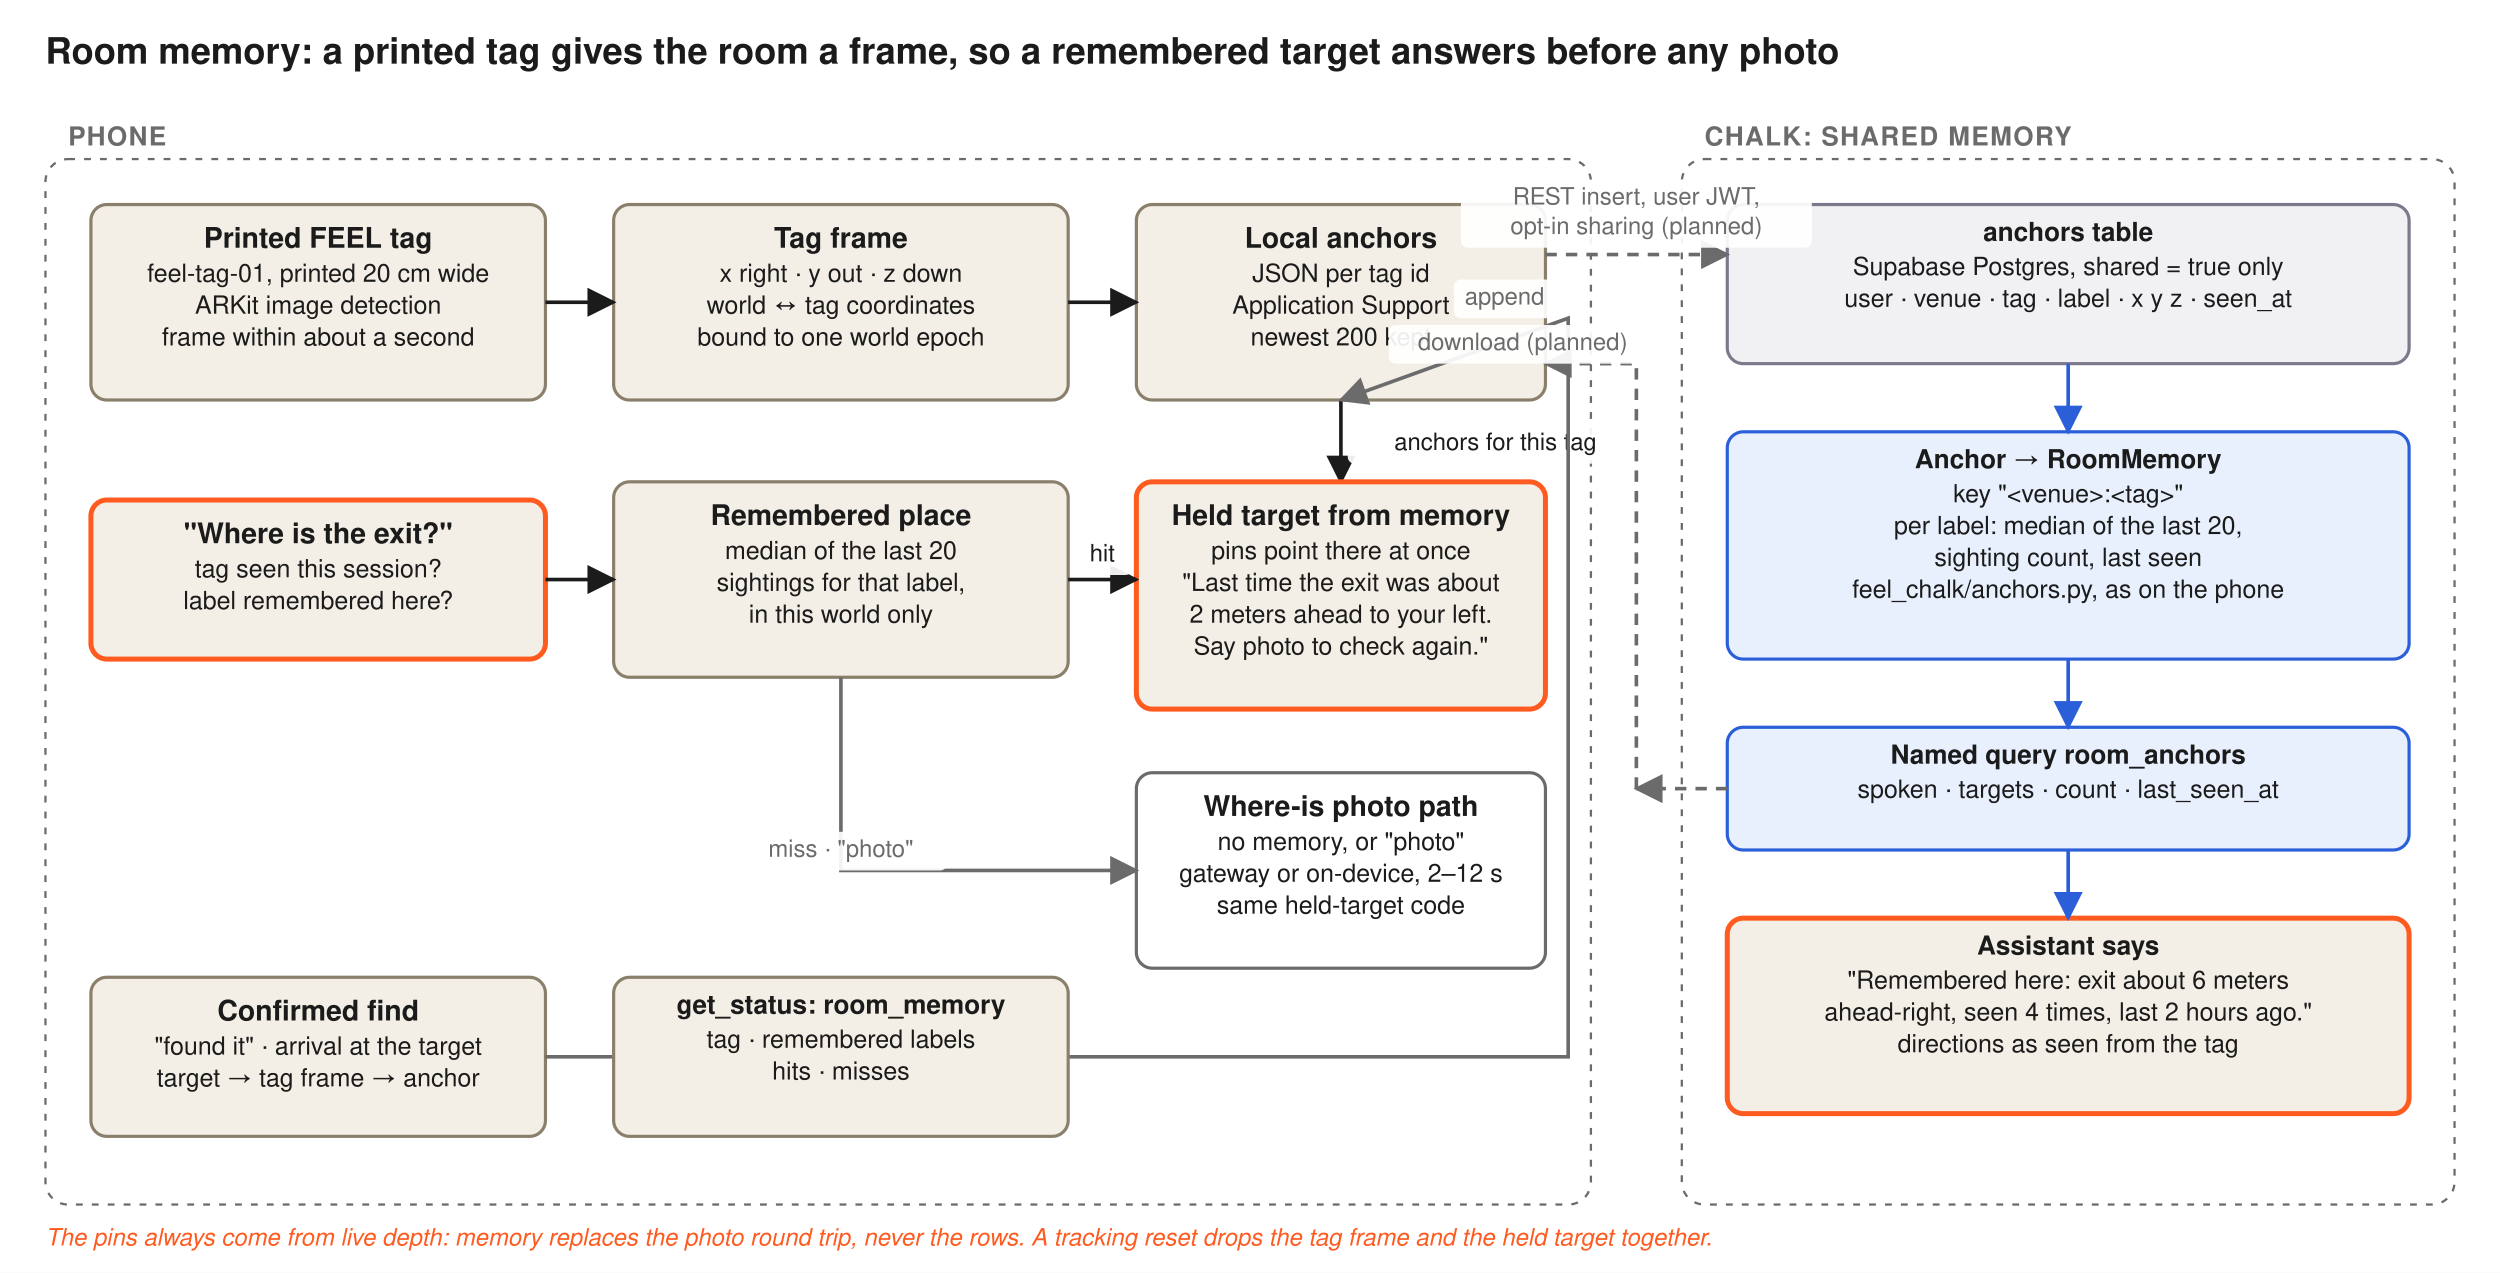
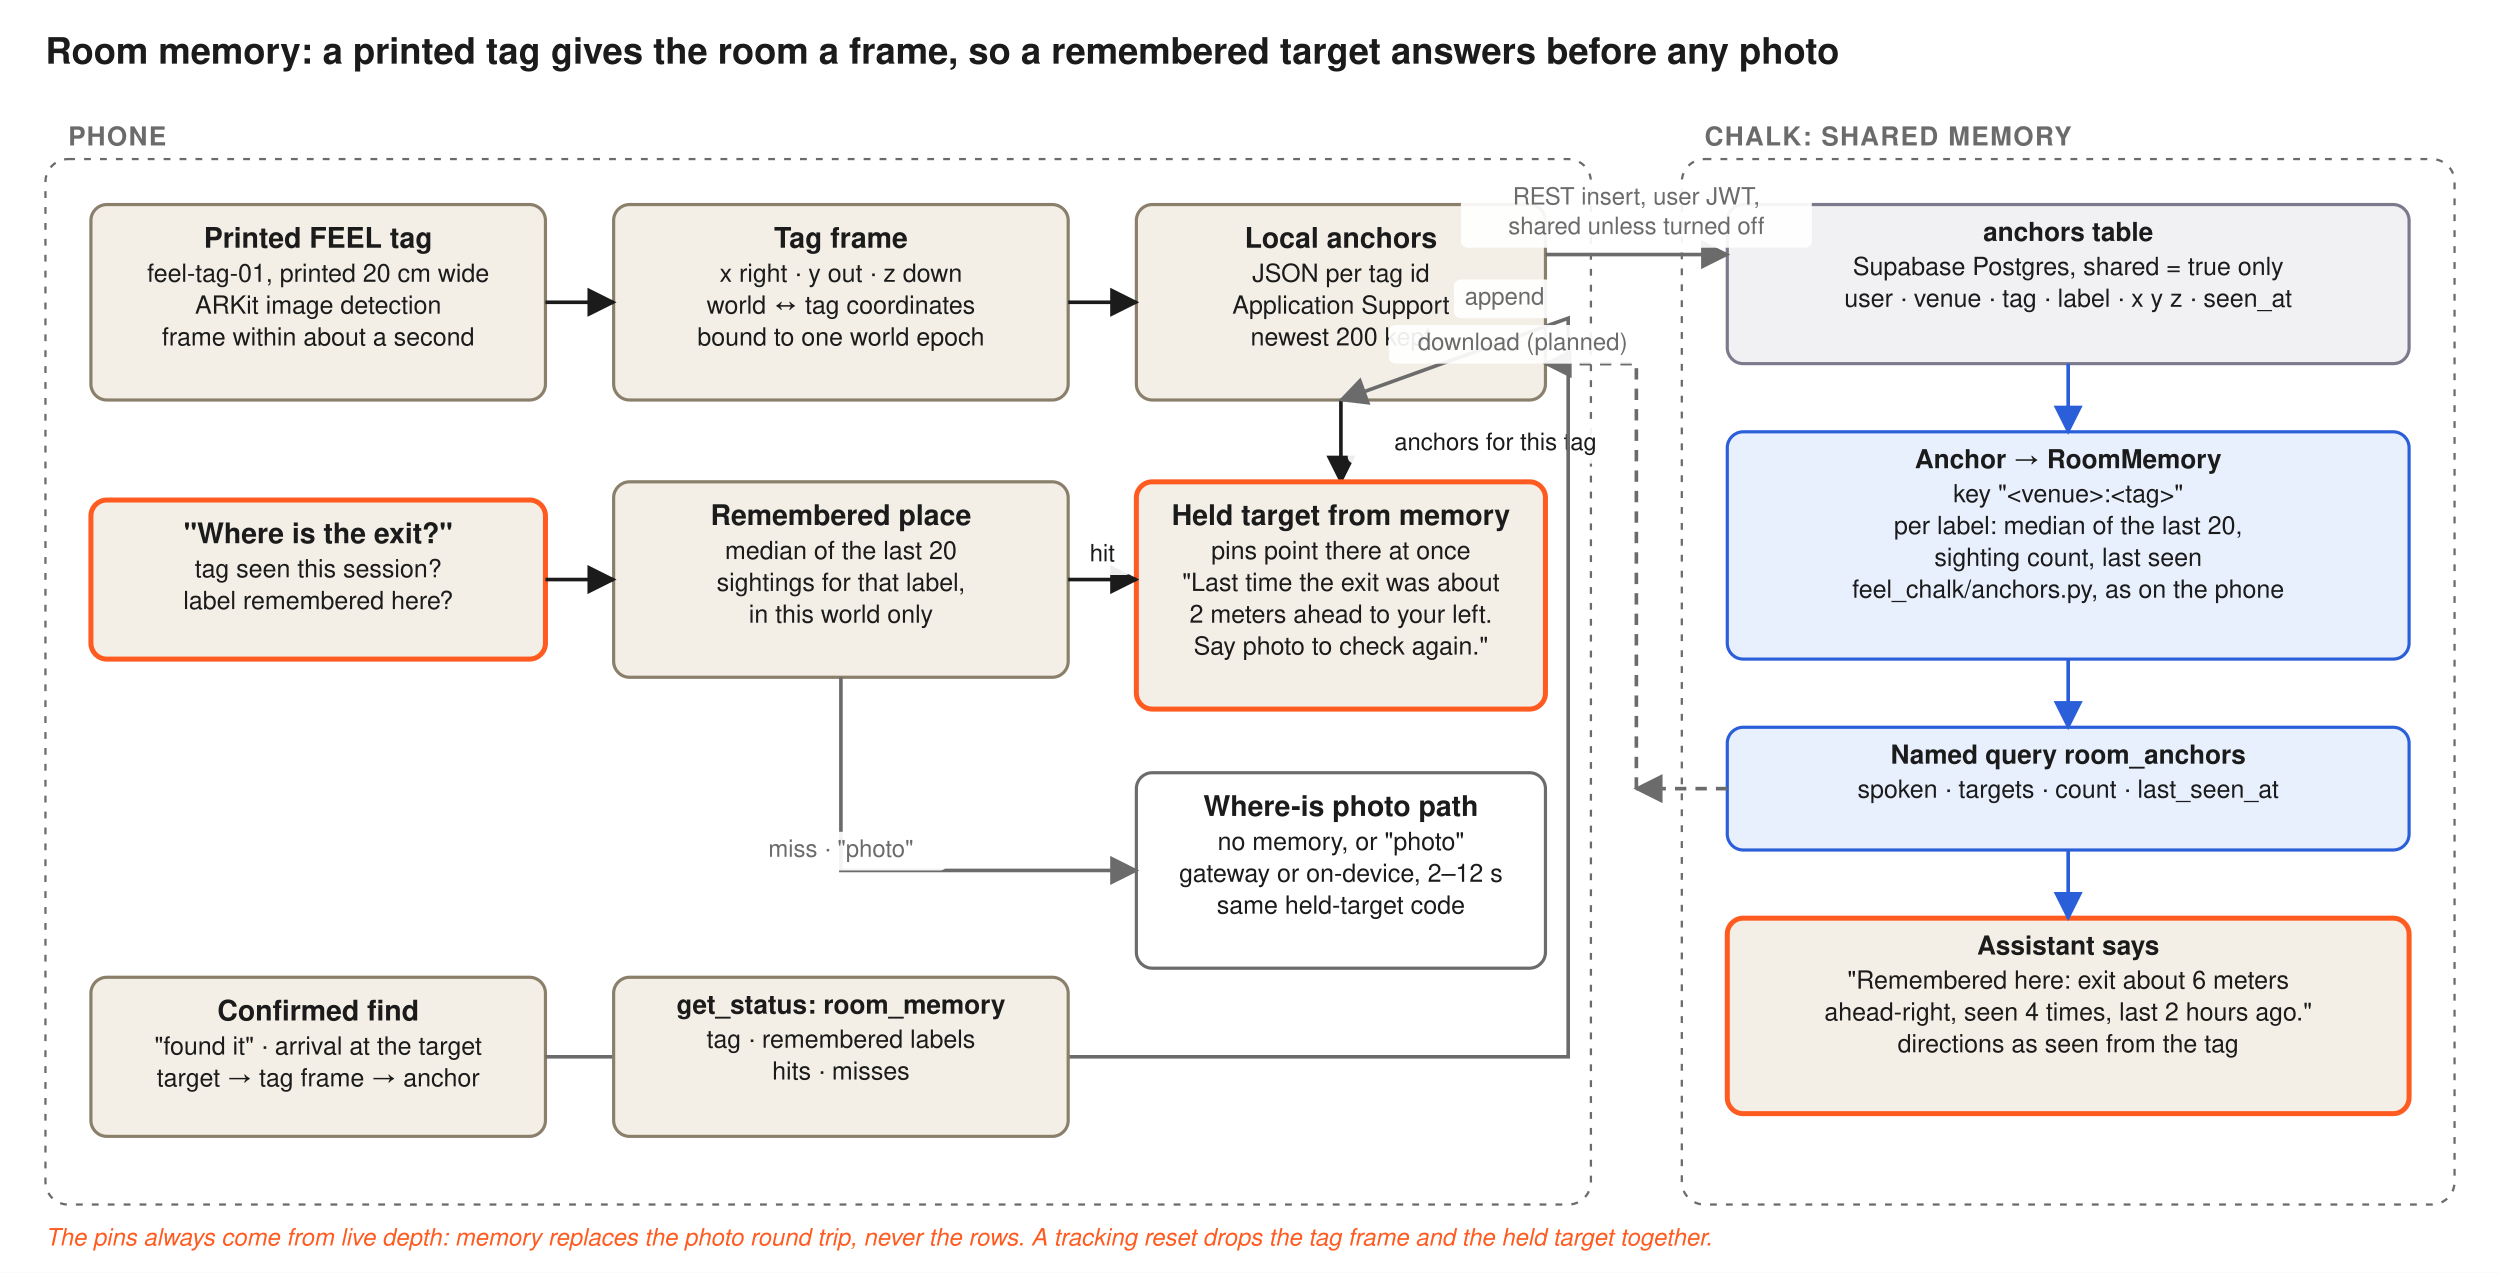
<svg xmlns="http://www.w3.org/2000/svg" viewBox="0 0 1100 560" width="1100" height="560" role="img" aria-label="A printed FEEL tag recognized by ARKit image detection gives the room a coordinate frame; targets the user confirmed earlier are stored in that frame on the phone and, when shared, aggregated by Chalk, so a later where-is question points the pins at once while the photo path stays one word away." font-family="-apple-system, 'Helvetica Neue', Helvetica, Arial, sans-serif">
  <defs>
    <marker id="ink" viewBox="0 0 10 10" refX="9" refY="5" markerWidth="8" markerHeight="8" orient="auto-start-reverse">
      <path d="M 0 0 L 10 5 L 0 10 z" fill="#1b1b1b" />
    </marker>
    <marker id="chalk" viewBox="0 0 10 10" refX="9" refY="5" markerWidth="8" markerHeight="8" orient="auto-start-reverse">
      <path d="M 0 0 L 10 5 L 0 10 z" fill="#2b5fd9" />
    </marker>
    <marker id="accent" viewBox="0 0 10 10" refX="9" refY="5" markerWidth="8" markerHeight="8" orient="auto-start-reverse">
      <path d="M 0 0 L 10 5 L 0 10 z" fill="#ff5a1f" />
    </marker>
    <marker id="muted" viewBox="0 0 10 10" refX="9" refY="5" markerWidth="8" markerHeight="8" orient="auto-start-reverse">
      <path d="M 0 0 L 10 5 L 0 10 z" fill="#6b6b6b" />
    </marker>
    <marker id="phone" viewBox="0 0 10 10" refX="9" refY="5" markerWidth="8" markerHeight="8" orient="auto-start-reverse">
      <path d="M 0 0 L 10 5 L 0 10 z" fill="#8a7f6a" />
    </marker>
  </defs>
  <rect x="0" y="0" width="1100" height="560" fill="#ffffff" />
  <text x="20" y="28" font-size="16" font-weight="800" fill="#1b1b1b">Room memory: a printed tag gives the room a frame, so a remembered target answers before any photo</text>
  <rect x="20" y="70" width="680" height="460" rx="10" fill="none" stroke="#6b6b6b" stroke-width="1" stroke-dasharray="3 4" />
  <text x="30" y="64" font-size="11.5" font-weight="700" fill="#6b6b6b" letter-spacing="0.6">PHONE</text>
  <rect x="40" y="90" width="200" height="86" rx="7" fill="#f3efe6" stroke="#8a7f6a" stroke-width="1.4" />
  <text x="140.0" y="109" text-anchor="middle" font-size="12.5" font-weight="700" fill="#1b1b1b">Printed FEEL tag</text>
  <text x="140.0" y="124" text-anchor="middle" font-size="11" fill="#1b1b1b">feel-tag-01, printed 20 cm wide</text>
  <text x="140.0" y="138" text-anchor="middle" font-size="11" fill="#1b1b1b">ARKit image detection</text>
  <text x="140.0" y="152" text-anchor="middle" font-size="11" fill="#1b1b1b">frame within about a second</text>
  <rect x="270" y="90" width="200" height="86" rx="7" fill="#f3efe6" stroke="#8a7f6a" stroke-width="1.4" />
  <text x="370.0" y="109" text-anchor="middle" font-size="12.5" font-weight="700" fill="#1b1b1b">Tag frame</text>
  <text x="370.0" y="124" text-anchor="middle" font-size="11" fill="#1b1b1b">x right · y out · z down</text>
  <text x="370.0" y="138" text-anchor="middle" font-size="11" fill="#1b1b1b">world ↔ tag coordinates</text>
  <text x="370.0" y="152" text-anchor="middle" font-size="11" fill="#1b1b1b">bound to one world epoch</text>
  <rect x="500" y="90" width="180" height="86" rx="7" fill="#f3efe6" stroke="#8a7f6a" stroke-width="1.4" />
  <text x="590.0" y="109" text-anchor="middle" font-size="12.5" font-weight="700" fill="#1b1b1b">Local anchors</text>
  <text x="590.0" y="124" text-anchor="middle" font-size="11" fill="#1b1b1b">JSON per tag id</text>
  <text x="590.0" y="138" text-anchor="middle" font-size="11" fill="#1b1b1b">Application Support</text>
  <text x="590.0" y="152" text-anchor="middle" font-size="11" fill="#1b1b1b">newest 200 kept</text>
  <path d="M 240 133 L 270 133" fill="none" stroke="#1b1b1b" stroke-width="1.6" marker-end="url(#ink)" />
  <path d="M 470 133 L 500 133" fill="none" stroke="#1b1b1b" stroke-width="1.6" marker-end="url(#ink)" />
  <rect x="40" y="220" width="200" height="70" rx="7" fill="#f3efe6" stroke="#ff5a1f" stroke-width="2.2" />
  <text x="140.0" y="239" text-anchor="middle" font-size="12.5" font-weight="700" fill="#1b1b1b">"Where is the exit?"</text>
  <text x="140.0" y="254" text-anchor="middle" font-size="11" fill="#1b1b1b">tag seen this session?</text>
  <text x="140.0" y="268" text-anchor="middle" font-size="11" fill="#1b1b1b">label remembered here?</text>
  <rect x="270" y="212" width="200" height="86" rx="7" fill="#f3efe6" stroke="#8a7f6a" stroke-width="1.4" />
  <text x="370.0" y="231" text-anchor="middle" font-size="12.5" font-weight="700" fill="#1b1b1b">Remembered place</text>
  <text x="370.0" y="246" text-anchor="middle" font-size="11" fill="#1b1b1b">median of the last 20</text>
  <text x="370.0" y="260" text-anchor="middle" font-size="11" fill="#1b1b1b">sightings for that label,</text>
  <text x="370.0" y="274" text-anchor="middle" font-size="11" fill="#1b1b1b">in this world only</text>
  <path d="M 240 255 L 270 255" fill="none" stroke="#1b1b1b" stroke-width="1.6" marker-end="url(#ink)" />
  <path d="M 590 176 L 590 212" fill="none" stroke="#1b1b1b" stroke-width="1.6" marker-end="url(#ink)" />
  <rect x="593.0" y="187.0" width="130.0" height="17" rx="3" fill="#ffffff" opacity="0.92" />
  <text x="658.0" y="198.0" text-anchor="middle" font-size="10.5" fill="#1b1b1b">anchors for this tag</text>
  <rect x="500" y="212" width="180" height="100" rx="7" fill="#f3efe6" stroke="#ff5a1f" stroke-width="2.2" />
  <text x="590.0" y="231" text-anchor="middle" font-size="12.5" font-weight="700" fill="#1b1b1b">Held target from memory</text>
  <text x="590.0" y="246" text-anchor="middle" font-size="11" fill="#1b1b1b">pins point there at once</text>
  <text x="590.0" y="260" text-anchor="middle" font-size="11" fill="#1b1b1b">"Last time the exit was about</text>
  <text x="590.0" y="274" text-anchor="middle" font-size="11" fill="#1b1b1b">2 meters ahead to your left.</text>
  <text x="590.0" y="288" text-anchor="middle" font-size="11" fill="#1b1b1b">Say photo to check again."</text>
  <path d="M 470 255 L 500 255" fill="none" stroke="#1b1b1b" stroke-width="1.6" marker-end="url(#ink)" />
  <rect x="471.85" y="236.0" width="26.3" height="17" rx="3" fill="#ffffff" opacity="0.92" />
  <text x="485.0" y="247.0" text-anchor="middle" font-size="10.5" fill="#1b1b1b">hit</text>
  <rect x="500" y="340" width="180" height="86" rx="7" fill="#ffffff" stroke="#6b6b6b" stroke-width="1.4" />
  <text x="590.0" y="359" text-anchor="middle" font-size="12.5" font-weight="700" fill="#1b1b1b">Where-is photo path</text>
  <text x="590.0" y="374" text-anchor="middle" font-size="11" fill="#1b1b1b">no memory, or "photo"</text>
  <text x="590.0" y="388" text-anchor="middle" font-size="11" fill="#1b1b1b">gateway or on-device, 2–12 s</text>
  <text x="590.0" y="402" text-anchor="middle" font-size="11" fill="#1b1b1b">same held-target code</text>
  <path d="M 370 298 L 370 383 L 500 383" fill="none" stroke="#6b6b6b" stroke-width="1.6" marker-end="url(#muted)" />
  <rect x="323.3" y="366" width="93.4" height="17" rx="3" fill="#ffffff" opacity="0.92" />
  <text x="370" y="377" text-anchor="middle" font-size="10.5" fill="#6b6b6b">miss · "photo"</text>
  <rect x="40" y="430" width="200" height="70" rx="7" fill="#f3efe6" stroke="#8a7f6a" stroke-width="1.4" />
  <text x="140.0" y="449" text-anchor="middle" font-size="12.5" font-weight="700" fill="#1b1b1b">Confirmed find</text>
  <text x="140.0" y="464" text-anchor="middle" font-size="11" fill="#1b1b1b">"found it" · arrival at the target</text>
  <text x="140.0" y="478" text-anchor="middle" font-size="11" fill="#1b1b1b">target → tag frame → anchor</text>
  <path d="M 240 465 L 690 465 L 690 140 L 590 176" fill="none" stroke="#6b6b6b" stroke-width="1.6" marker-end="url(#muted)" />
  <rect x="639.7" y="123" width="44.6" height="17" rx="3" fill="#ffffff" opacity="0.92" />
  <text x="662" y="134" text-anchor="middle" font-size="10.5" fill="#6b6b6b">append</text>
  <rect x="270" y="430" width="200" height="70" rx="7" fill="#f3efe6" stroke="#8a7f6a" stroke-width="1.4" />
  <text x="370.0" y="446" text-anchor="middle" font-size="11.5" font-weight="700" fill="#1b1b1b">get_status: room_memory</text>
  <text x="370.0" y="461" text-anchor="middle" font-size="11" fill="#1b1b1b">tag · remembered labels</text>
  <text x="370.0" y="475" text-anchor="middle" font-size="11" fill="#1b1b1b">hits · misses</text>
  <rect x="740" y="70" width="340" height="460" rx="10" fill="none" stroke="#6b6b6b" stroke-width="1" stroke-dasharray="3 4" />
  <text x="750" y="64" font-size="11.5" font-weight="700" fill="#6b6b6b" letter-spacing="0.6">CHALK: SHARED MEMORY</text>
  <rect x="760" y="90" width="300" height="70" rx="7" fill="#f1f1f4" stroke="#7a7a8c" stroke-width="1.4" />
  <text x="910.0" y="106" text-anchor="middle" font-size="11.5" font-weight="700" fill="#1b1b1b">anchors table</text>
  <text x="910.0" y="121" text-anchor="middle" font-size="11" fill="#1b1b1b">Supabase Postgres, shared = true only</text>
  <text x="910.0" y="135" text-anchor="middle" font-size="11" fill="#1b1b1b">user · venue · tag · label · x y z · seen_at</text>
  <rect x="760" y="190" width="300" height="100" rx="7" fill="#e8f0fe" stroke="#2b5fd9" stroke-width="1.4" />
  <text x="910.0" y="206" text-anchor="middle" font-size="11.5" font-weight="700" fill="#1b1b1b">Anchor → RoomMemory</text>
  <text x="910.0" y="221" text-anchor="middle" font-size="11" fill="#1b1b1b">key "&lt;venue&gt;:&lt;tag&gt;"</text>
  <text x="910.0" y="235" text-anchor="middle" font-size="11" fill="#1b1b1b">per label: median of the last 20,</text>
  <text x="910.0" y="249" text-anchor="middle" font-size="11" fill="#1b1b1b">sighting count, last seen</text>
  <text x="910.0" y="263" text-anchor="middle" font-size="11" fill="#1b1b1b">feel_chalk/anchors.py, as on the phone</text>
  <rect x="760" y="320" width="300" height="54" rx="7" fill="#e8f0fe" stroke="#2b5fd9" stroke-width="1.4" />
  <text x="910.0" y="336" text-anchor="middle" font-size="11.5" font-weight="700" fill="#1b1b1b">Named query room_anchors</text>
  <text x="910.0" y="351" text-anchor="middle" font-size="11" fill="#1b1b1b">spoken · targets · count · last_seen_at</text>
  <rect x="760" y="404" width="300" height="86" rx="7" fill="#f3efe6" stroke="#ff5a1f" stroke-width="2.2" />
  <text x="910.0" y="420" text-anchor="middle" font-size="11.5" font-weight="700" fill="#1b1b1b">Assistant says</text>
  <text x="910.0" y="435" text-anchor="middle" font-size="11" fill="#1b1b1b">"Remembered here: exit about 6 meters</text>
  <text x="910.0" y="449" text-anchor="middle" font-size="11" fill="#1b1b1b">ahead-right, seen 4 times, last 2 hours ago."</text>
  <text x="910.0" y="463" text-anchor="middle" font-size="11" fill="#1b1b1b">directions as seen from the tag</text>
  <path d="M 910 160 L 910 190" fill="none" stroke="#2b5fd9" stroke-width="1.6" marker-end="url(#chalk)" />
  <path d="M 910 290 L 910 320" fill="none" stroke="#2b5fd9" stroke-width="1.6" marker-end="url(#chalk)" />
  <path d="M 910 374 L 910 404" fill="none" stroke="#2b5fd9" stroke-width="1.6" marker-end="url(#chalk)" />
-   <path d="M 680 112 L 760 112" fill="none" stroke="#6b6b6b" stroke-width="1.6" stroke-dasharray="5 4" marker-end="url(#muted)" />
+   <path d="M 680 112 L 760 112" fill="none" stroke="#6b6b6b" stroke-width="1.6" marker-end="url(#muted)" />
  <rect x="642.8" y="79.0" width="154.4" height="30" rx="3" fill="#ffffff" opacity="0.92" />
  <text x="720.0" y="90.0" text-anchor="middle" font-size="10.5" fill="#6b6b6b">REST insert, user JWT,</text>
-   <text x="720.0" y="103.0" text-anchor="middle" font-size="10.5" fill="#6b6b6b">opt-in sharing (planned)</text>
+   <text x="720.0" y="103.0" text-anchor="middle" font-size="10.5" fill="#6b6b6b">shared unless turned off</text>
  <path d="M 760 347 L 720 347" fill="none" stroke="#6b6b6b" stroke-width="1.6" stroke-dasharray="5 4" marker-end="url(#muted)" />
  <path d="M 720 347 L 720 160 L 680 160" fill="none" stroke="#6b6b6b" stroke-width="1.6" stroke-dasharray="5 4" marker-end="url(#muted)" />
  <rect x="611.1" y="143" width="117.8" height="17" rx="3" fill="#ffffff" opacity="0.92" />
  <text x="670" y="154" text-anchor="middle" font-size="10.5" fill="#6b6b6b">download (planned)</text>
  <text x="20" y="548" text-anchor="start" font-size="10.5" font-style="italic" fill="#ff5a1f">The pins always come from live depth: memory replaces the photo round trip, never the rows. A tracking reset drops the tag frame and the held target together.</text>
</svg>
